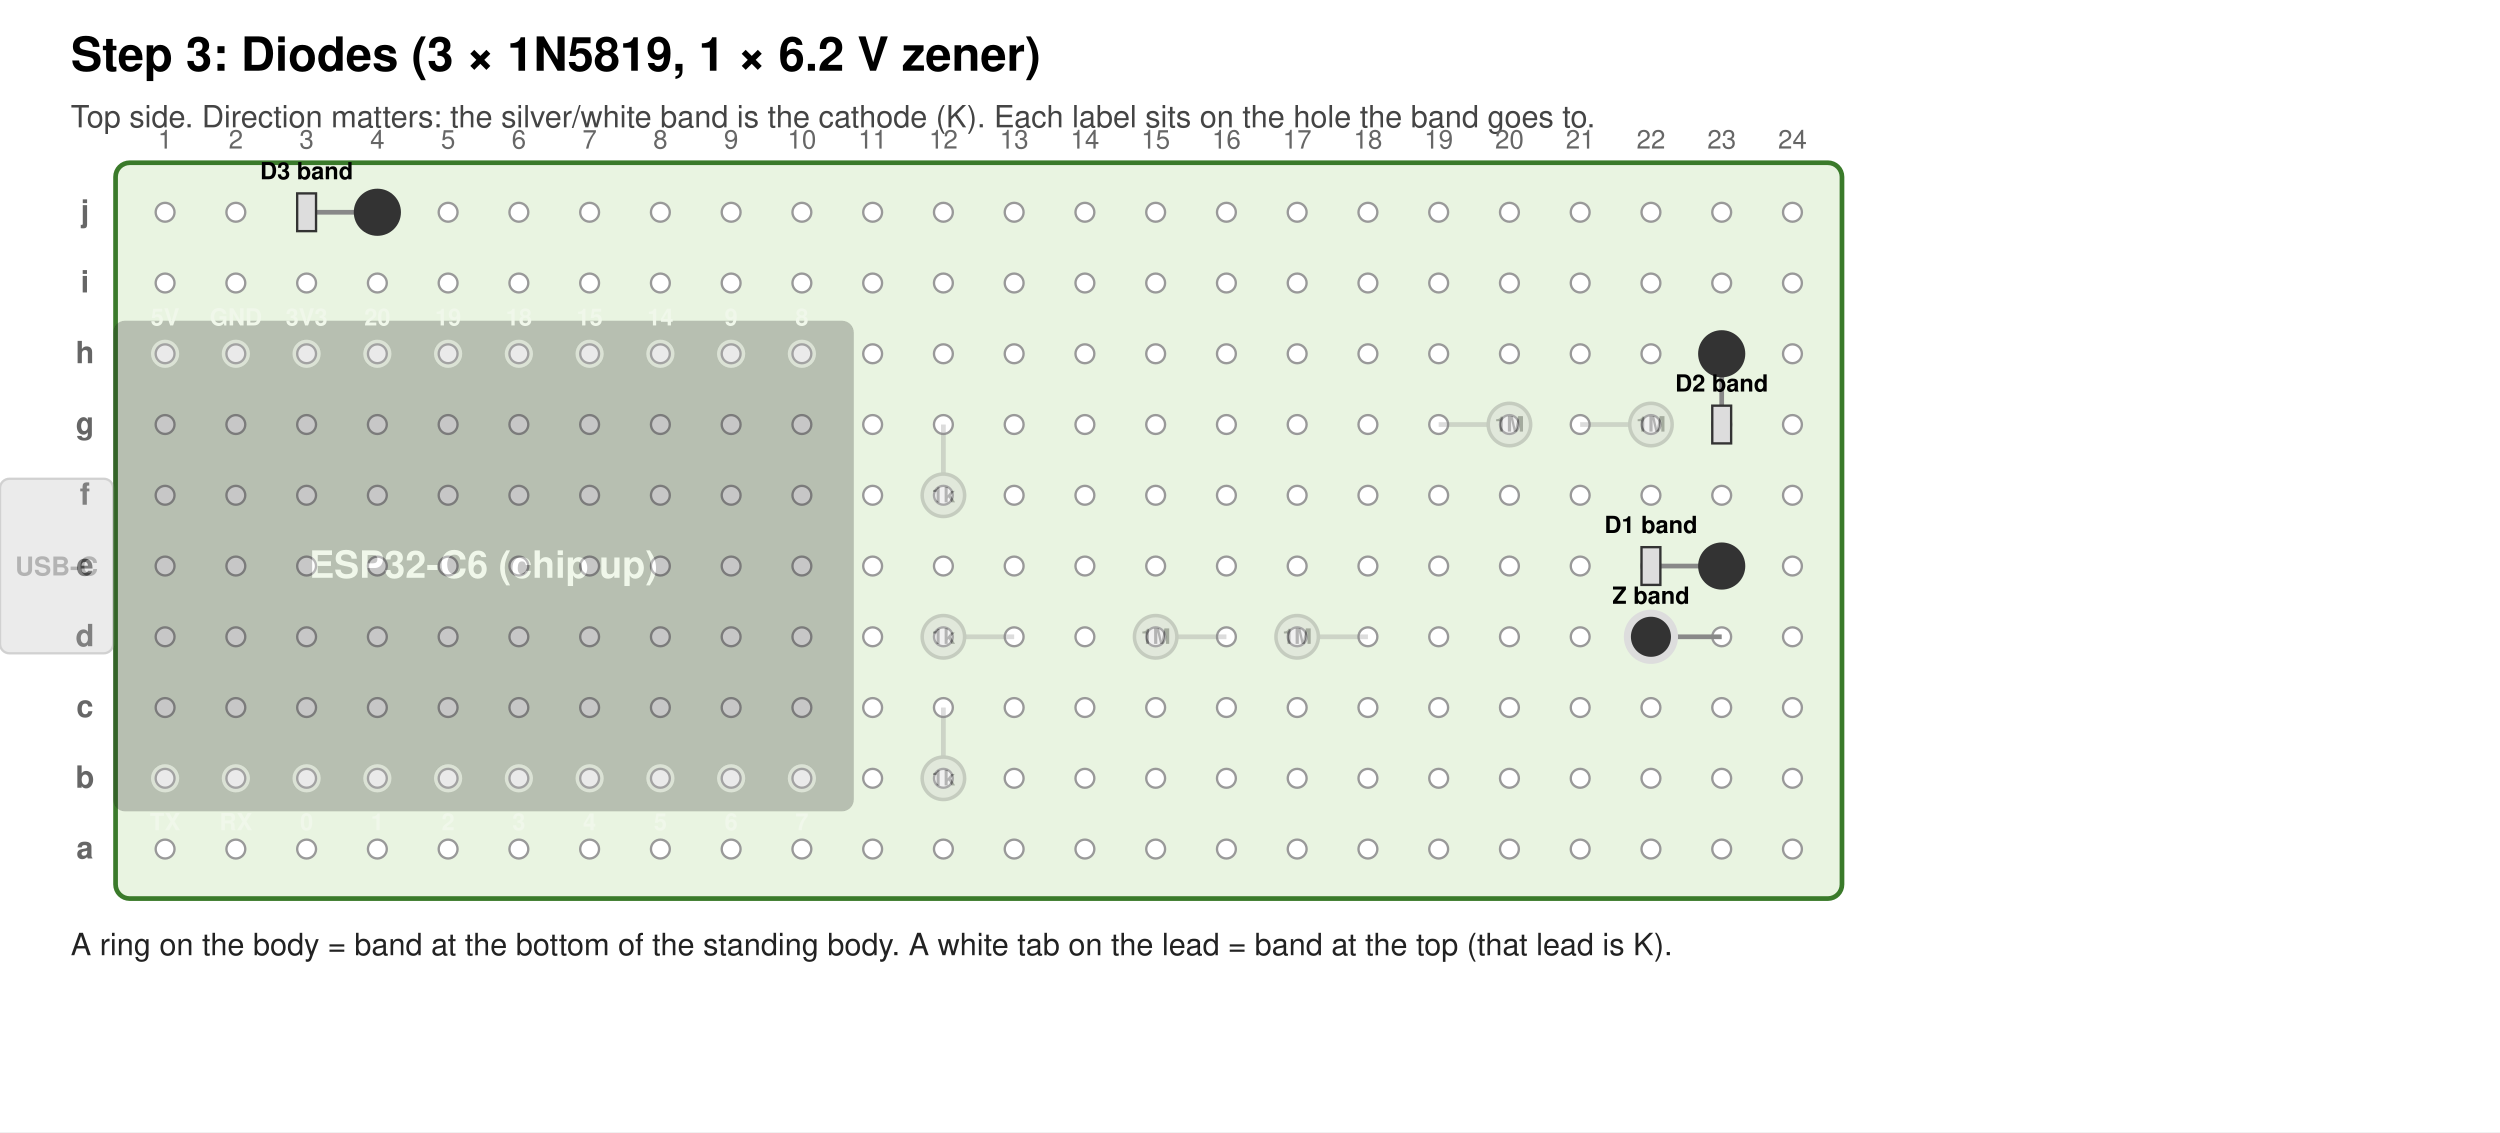
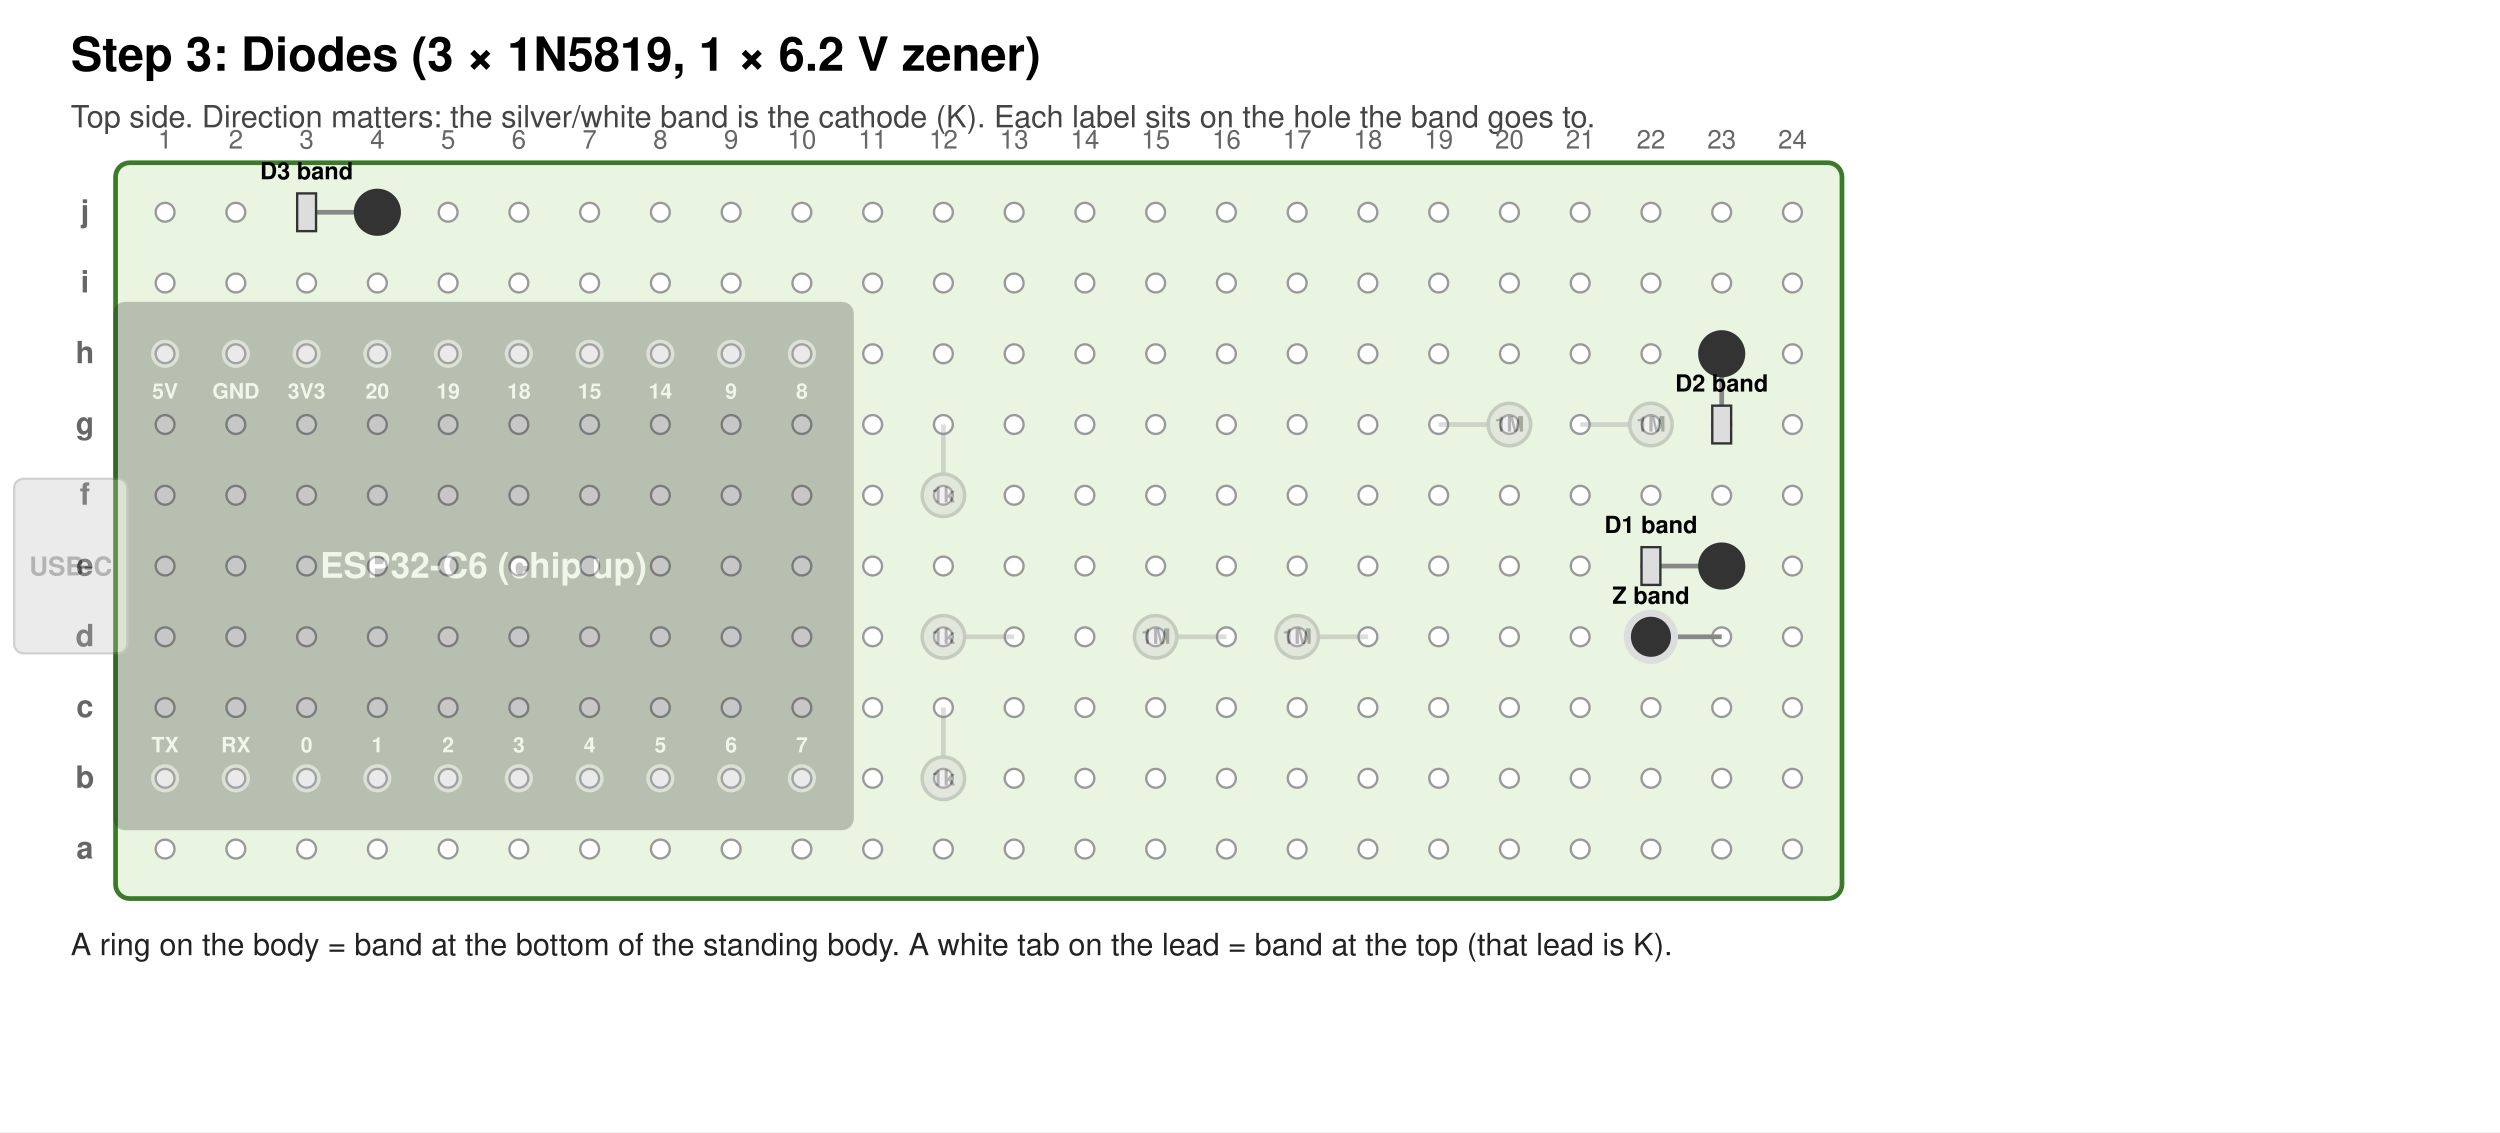
<svg xmlns="http://www.w3.org/2000/svg" width="1060" height="480" font-family="Helvetica,Arial">
  <defs>
    <filter id="mute">
      <feColorMatrix type="saturate" values="0" />
    </filter>
  </defs>
  <rect width="100%" height="100%" fill="#ffffff" />
  <text x="30" y="30" font-size="20" font-weight="bold">Step 3: Diodes (3 × 1N5819, 1 × 6.2 V zener)</text>
  <text x="30" y="54" font-size="13" fill="#444">Top side. Direction matters: the silver/white band is the cathode (K). Each label sits on the hole the band goes to.</text>
  <rect x="49" y="69" width="732" height="312" rx="6" fill="#e9f4e1" stroke="#3a7a2a" stroke-width="2" />
  <text x="70" y="63" font-size="11" fill="#666" text-anchor="middle">1</text>
  <text x="100" y="63" font-size="11" fill="#666" text-anchor="middle">2</text>
  <text x="130" y="63" font-size="11" fill="#666" text-anchor="middle">3</text>
  <text x="160" y="63" font-size="11" fill="#666" text-anchor="middle">4</text>
  <text x="190" y="63" font-size="11" fill="#666" text-anchor="middle">5</text>
  <text x="220" y="63" font-size="11" fill="#666" text-anchor="middle">6</text>
  <text x="250" y="63" font-size="11" fill="#666" text-anchor="middle">7</text>
  <text x="280" y="63" font-size="11" fill="#666" text-anchor="middle">8</text>
  <text x="310" y="63" font-size="11" fill="#666" text-anchor="middle">9</text>
  <text x="340" y="63" font-size="11" fill="#666" text-anchor="middle">10</text>
  <text x="370" y="63" font-size="11" fill="#666" text-anchor="middle">11</text>
  <text x="400" y="63" font-size="11" fill="#666" text-anchor="middle">12</text>
  <text x="430" y="63" font-size="11" fill="#666" text-anchor="middle">13</text>
  <text x="460" y="63" font-size="11" fill="#666" text-anchor="middle">14</text>
  <text x="490" y="63" font-size="11" fill="#666" text-anchor="middle">15</text>
  <text x="520" y="63" font-size="11" fill="#666" text-anchor="middle">16</text>
  <text x="550" y="63" font-size="11" fill="#666" text-anchor="middle">17</text>
  <text x="580" y="63" font-size="11" fill="#666" text-anchor="middle">18</text>
  <text x="610" y="63" font-size="11" fill="#666" text-anchor="middle">19</text>
  <text x="640" y="63" font-size="11" fill="#666" text-anchor="middle">20</text>
  <text x="670" y="63" font-size="11" fill="#666" text-anchor="middle">21</text>
  <text x="700" y="63" font-size="11" fill="#666" text-anchor="middle">22</text>
  <text x="730" y="63" font-size="11" fill="#666" text-anchor="middle">23</text>
  <text x="760" y="63" font-size="11" fill="#666" text-anchor="middle">24</text>
  <text x="36" y="364" font-size="13" font-weight="bold" fill="#666" text-anchor="middle">a</text>
  <text x="36" y="334" font-size="13" font-weight="bold" fill="#666" text-anchor="middle">b</text>
  <text x="36" y="304" font-size="13" font-weight="bold" fill="#666" text-anchor="middle">c</text>
  <text x="36" y="274" font-size="13" font-weight="bold" fill="#666" text-anchor="middle">d</text>
  <text x="36" y="244" font-size="13" font-weight="bold" fill="#666" text-anchor="middle">e</text>
  <text x="36" y="214" font-size="13" font-weight="bold" fill="#666" text-anchor="middle">f</text>
  <text x="36" y="184" font-size="13" font-weight="bold" fill="#666" text-anchor="middle">g</text>
  <text x="36" y="154" font-size="13" font-weight="bold" fill="#666" text-anchor="middle">h</text>
  <text x="36" y="124" font-size="13" font-weight="bold" fill="#666" text-anchor="middle">i</text>
  <text x="36" y="94" font-size="13" font-weight="bold" fill="#666" text-anchor="middle">j</text>
  <circle cx="70" cy="360" r="4" fill="#fff" stroke="#999" />
  <circle cx="70" cy="330" r="4" fill="#fff" stroke="#999" />
  <circle cx="70" cy="300" r="4" fill="#fff" stroke="#999" />
  <circle cx="70" cy="270" r="4" fill="#fff" stroke="#999" />
  <circle cx="70" cy="240" r="4" fill="#fff" stroke="#999" />
  <circle cx="70" cy="210" r="4" fill="#fff" stroke="#999" />
  <circle cx="70" cy="180" r="4" fill="#fff" stroke="#999" />
  <circle cx="70" cy="150" r="4" fill="#fff" stroke="#999" />
  <circle cx="70" cy="120" r="4" fill="#fff" stroke="#999" />
  <circle cx="70" cy="90" r="4" fill="#fff" stroke="#999" />
  <circle cx="100" cy="360" r="4" fill="#fff" stroke="#999" />
  <circle cx="100" cy="330" r="4" fill="#fff" stroke="#999" />
  <circle cx="100" cy="300" r="4" fill="#fff" stroke="#999" />
  <circle cx="100" cy="270" r="4" fill="#fff" stroke="#999" />
  <circle cx="100" cy="240" r="4" fill="#fff" stroke="#999" />
  <circle cx="100" cy="210" r="4" fill="#fff" stroke="#999" />
  <circle cx="100" cy="180" r="4" fill="#fff" stroke="#999" />
  <circle cx="100" cy="150" r="4" fill="#fff" stroke="#999" />
  <circle cx="100" cy="120" r="4" fill="#fff" stroke="#999" />
  <circle cx="100" cy="90" r="4" fill="#fff" stroke="#999" />
  <circle cx="130" cy="360" r="4" fill="#fff" stroke="#999" />
  <circle cx="130" cy="330" r="4" fill="#fff" stroke="#999" />
  <circle cx="130" cy="300" r="4" fill="#fff" stroke="#999" />
  <circle cx="130" cy="270" r="4" fill="#fff" stroke="#999" />
  <circle cx="130" cy="240" r="4" fill="#fff" stroke="#999" />
  <circle cx="130" cy="210" r="4" fill="#fff" stroke="#999" />
  <circle cx="130" cy="180" r="4" fill="#fff" stroke="#999" />
  <circle cx="130" cy="150" r="4" fill="#fff" stroke="#999" />
  <circle cx="130" cy="120" r="4" fill="#fff" stroke="#999" />
  <circle cx="130" cy="90" r="4" fill="#fff" stroke="#999" />
  <circle cx="160" cy="360" r="4" fill="#fff" stroke="#999" />
  <circle cx="160" cy="330" r="4" fill="#fff" stroke="#999" />
  <circle cx="160" cy="300" r="4" fill="#fff" stroke="#999" />
  <circle cx="160" cy="270" r="4" fill="#fff" stroke="#999" />
  <circle cx="160" cy="240" r="4" fill="#fff" stroke="#999" />
  <circle cx="160" cy="210" r="4" fill="#fff" stroke="#999" />
  <circle cx="160" cy="180" r="4" fill="#fff" stroke="#999" />
  <circle cx="160" cy="150" r="4" fill="#fff" stroke="#999" />
  <circle cx="160" cy="120" r="4" fill="#fff" stroke="#999" />
  <circle cx="160" cy="90" r="4" fill="#fff" stroke="#999" />
  <circle cx="190" cy="360" r="4" fill="#fff" stroke="#999" />
  <circle cx="190" cy="330" r="4" fill="#fff" stroke="#999" />
  <circle cx="190" cy="300" r="4" fill="#fff" stroke="#999" />
  <circle cx="190" cy="270" r="4" fill="#fff" stroke="#999" />
  <circle cx="190" cy="240" r="4" fill="#fff" stroke="#999" />
  <circle cx="190" cy="210" r="4" fill="#fff" stroke="#999" />
  <circle cx="190" cy="180" r="4" fill="#fff" stroke="#999" />
  <circle cx="190" cy="150" r="4" fill="#fff" stroke="#999" />
  <circle cx="190" cy="120" r="4" fill="#fff" stroke="#999" />
  <circle cx="190" cy="90" r="4" fill="#fff" stroke="#999" />
  <circle cx="220" cy="360" r="4" fill="#fff" stroke="#999" />
  <circle cx="220" cy="330" r="4" fill="#fff" stroke="#999" />
  <circle cx="220" cy="300" r="4" fill="#fff" stroke="#999" />
  <circle cx="220" cy="270" r="4" fill="#fff" stroke="#999" />
  <circle cx="220" cy="240" r="4" fill="#fff" stroke="#999" />
  <circle cx="220" cy="210" r="4" fill="#fff" stroke="#999" />
  <circle cx="220" cy="180" r="4" fill="#fff" stroke="#999" />
  <circle cx="220" cy="150" r="4" fill="#fff" stroke="#999" />
  <circle cx="220" cy="120" r="4" fill="#fff" stroke="#999" />
  <circle cx="220" cy="90" r="4" fill="#fff" stroke="#999" />
  <circle cx="250" cy="360" r="4" fill="#fff" stroke="#999" />
  <circle cx="250" cy="330" r="4" fill="#fff" stroke="#999" />
  <circle cx="250" cy="300" r="4" fill="#fff" stroke="#999" />
  <circle cx="250" cy="270" r="4" fill="#fff" stroke="#999" />
  <circle cx="250" cy="240" r="4" fill="#fff" stroke="#999" />
  <circle cx="250" cy="210" r="4" fill="#fff" stroke="#999" />
  <circle cx="250" cy="180" r="4" fill="#fff" stroke="#999" />
  <circle cx="250" cy="150" r="4" fill="#fff" stroke="#999" />
  <circle cx="250" cy="120" r="4" fill="#fff" stroke="#999" />
  <circle cx="250" cy="90" r="4" fill="#fff" stroke="#999" />
  <circle cx="280" cy="360" r="4" fill="#fff" stroke="#999" />
  <circle cx="280" cy="330" r="4" fill="#fff" stroke="#999" />
  <circle cx="280" cy="300" r="4" fill="#fff" stroke="#999" />
  <circle cx="280" cy="270" r="4" fill="#fff" stroke="#999" />
  <circle cx="280" cy="240" r="4" fill="#fff" stroke="#999" />
  <circle cx="280" cy="210" r="4" fill="#fff" stroke="#999" />
  <circle cx="280" cy="180" r="4" fill="#fff" stroke="#999" />
  <circle cx="280" cy="150" r="4" fill="#fff" stroke="#999" />
  <circle cx="280" cy="120" r="4" fill="#fff" stroke="#999" />
  <circle cx="280" cy="90" r="4" fill="#fff" stroke="#999" />
  <circle cx="310" cy="360" r="4" fill="#fff" stroke="#999" />
  <circle cx="310" cy="330" r="4" fill="#fff" stroke="#999" />
  <circle cx="310" cy="300" r="4" fill="#fff" stroke="#999" />
  <circle cx="310" cy="270" r="4" fill="#fff" stroke="#999" />
  <circle cx="310" cy="240" r="4" fill="#fff" stroke="#999" />
  <circle cx="310" cy="210" r="4" fill="#fff" stroke="#999" />
  <circle cx="310" cy="180" r="4" fill="#fff" stroke="#999" />
  <circle cx="310" cy="150" r="4" fill="#fff" stroke="#999" />
  <circle cx="310" cy="120" r="4" fill="#fff" stroke="#999" />
  <circle cx="310" cy="90" r="4" fill="#fff" stroke="#999" />
  <circle cx="340" cy="360" r="4" fill="#fff" stroke="#999" />
  <circle cx="340" cy="330" r="4" fill="#fff" stroke="#999" />
  <circle cx="340" cy="300" r="4" fill="#fff" stroke="#999" />
  <circle cx="340" cy="270" r="4" fill="#fff" stroke="#999" />
  <circle cx="340" cy="240" r="4" fill="#fff" stroke="#999" />
  <circle cx="340" cy="210" r="4" fill="#fff" stroke="#999" />
  <circle cx="340" cy="180" r="4" fill="#fff" stroke="#999" />
  <circle cx="340" cy="150" r="4" fill="#fff" stroke="#999" />
  <circle cx="340" cy="120" r="4" fill="#fff" stroke="#999" />
  <circle cx="340" cy="90" r="4" fill="#fff" stroke="#999" />
  <circle cx="370" cy="360" r="4" fill="#fff" stroke="#999" />
  <circle cx="370" cy="330" r="4" fill="#fff" stroke="#999" />
  <circle cx="370" cy="300" r="4" fill="#fff" stroke="#999" />
  <circle cx="370" cy="270" r="4" fill="#fff" stroke="#999" />
  <circle cx="370" cy="240" r="4" fill="#fff" stroke="#999" />
  <circle cx="370" cy="210" r="4" fill="#fff" stroke="#999" />
  <circle cx="370" cy="180" r="4" fill="#fff" stroke="#999" />
  <circle cx="370" cy="150" r="4" fill="#fff" stroke="#999" />
  <circle cx="370" cy="120" r="4" fill="#fff" stroke="#999" />
  <circle cx="370" cy="90" r="4" fill="#fff" stroke="#999" />
  <circle cx="400" cy="360" r="4" fill="#fff" stroke="#999" />
  <circle cx="400" cy="330" r="4" fill="#fff" stroke="#999" />
  <circle cx="400" cy="300" r="4" fill="#fff" stroke="#999" />
  <circle cx="400" cy="270" r="4" fill="#fff" stroke="#999" />
  <circle cx="400" cy="240" r="4" fill="#fff" stroke="#999" />
  <circle cx="400" cy="210" r="4" fill="#fff" stroke="#999" />
  <circle cx="400" cy="180" r="4" fill="#fff" stroke="#999" />
  <circle cx="400" cy="150" r="4" fill="#fff" stroke="#999" />
  <circle cx="400" cy="120" r="4" fill="#fff" stroke="#999" />
  <circle cx="400" cy="90" r="4" fill="#fff" stroke="#999" />
  <circle cx="430" cy="360" r="4" fill="#fff" stroke="#999" />
  <circle cx="430" cy="330" r="4" fill="#fff" stroke="#999" />
  <circle cx="430" cy="300" r="4" fill="#fff" stroke="#999" />
  <circle cx="430" cy="270" r="4" fill="#fff" stroke="#999" />
  <circle cx="430" cy="240" r="4" fill="#fff" stroke="#999" />
  <circle cx="430" cy="210" r="4" fill="#fff" stroke="#999" />
  <circle cx="430" cy="180" r="4" fill="#fff" stroke="#999" />
  <circle cx="430" cy="150" r="4" fill="#fff" stroke="#999" />
  <circle cx="430" cy="120" r="4" fill="#fff" stroke="#999" />
  <circle cx="430" cy="90" r="4" fill="#fff" stroke="#999" />
  <circle cx="460" cy="360" r="4" fill="#fff" stroke="#999" />
  <circle cx="460" cy="330" r="4" fill="#fff" stroke="#999" />
  <circle cx="460" cy="300" r="4" fill="#fff" stroke="#999" />
  <circle cx="460" cy="270" r="4" fill="#fff" stroke="#999" />
  <circle cx="460" cy="240" r="4" fill="#fff" stroke="#999" />
  <circle cx="460" cy="210" r="4" fill="#fff" stroke="#999" />
  <circle cx="460" cy="180" r="4" fill="#fff" stroke="#999" />
  <circle cx="460" cy="150" r="4" fill="#fff" stroke="#999" />
  <circle cx="460" cy="120" r="4" fill="#fff" stroke="#999" />
  <circle cx="460" cy="90" r="4" fill="#fff" stroke="#999" />
  <circle cx="490" cy="360" r="4" fill="#fff" stroke="#999" />
  <circle cx="490" cy="330" r="4" fill="#fff" stroke="#999" />
  <circle cx="490" cy="300" r="4" fill="#fff" stroke="#999" />
  <circle cx="490" cy="270" r="4" fill="#fff" stroke="#999" />
  <circle cx="490" cy="240" r="4" fill="#fff" stroke="#999" />
  <circle cx="490" cy="210" r="4" fill="#fff" stroke="#999" />
  <circle cx="490" cy="180" r="4" fill="#fff" stroke="#999" />
  <circle cx="490" cy="150" r="4" fill="#fff" stroke="#999" />
  <circle cx="490" cy="120" r="4" fill="#fff" stroke="#999" />
  <circle cx="490" cy="90" r="4" fill="#fff" stroke="#999" />
  <circle cx="520" cy="360" r="4" fill="#fff" stroke="#999" />
  <circle cx="520" cy="330" r="4" fill="#fff" stroke="#999" />
  <circle cx="520" cy="300" r="4" fill="#fff" stroke="#999" />
  <circle cx="520" cy="270" r="4" fill="#fff" stroke="#999" />
  <circle cx="520" cy="240" r="4" fill="#fff" stroke="#999" />
  <circle cx="520" cy="210" r="4" fill="#fff" stroke="#999" />
  <circle cx="520" cy="180" r="4" fill="#fff" stroke="#999" />
  <circle cx="520" cy="150" r="4" fill="#fff" stroke="#999" />
  <circle cx="520" cy="120" r="4" fill="#fff" stroke="#999" />
  <circle cx="520" cy="90" r="4" fill="#fff" stroke="#999" />
  <circle cx="550" cy="360" r="4" fill="#fff" stroke="#999" />
  <circle cx="550" cy="330" r="4" fill="#fff" stroke="#999" />
  <circle cx="550" cy="300" r="4" fill="#fff" stroke="#999" />
  <circle cx="550" cy="270" r="4" fill="#fff" stroke="#999" />
  <circle cx="550" cy="240" r="4" fill="#fff" stroke="#999" />
  <circle cx="550" cy="210" r="4" fill="#fff" stroke="#999" />
  <circle cx="550" cy="180" r="4" fill="#fff" stroke="#999" />
  <circle cx="550" cy="150" r="4" fill="#fff" stroke="#999" />
  <circle cx="550" cy="120" r="4" fill="#fff" stroke="#999" />
  <circle cx="550" cy="90" r="4" fill="#fff" stroke="#999" />
  <circle cx="580" cy="360" r="4" fill="#fff" stroke="#999" />
  <circle cx="580" cy="330" r="4" fill="#fff" stroke="#999" />
  <circle cx="580" cy="300" r="4" fill="#fff" stroke="#999" />
  <circle cx="580" cy="270" r="4" fill="#fff" stroke="#999" />
  <circle cx="580" cy="240" r="4" fill="#fff" stroke="#999" />
  <circle cx="580" cy="210" r="4" fill="#fff" stroke="#999" />
  <circle cx="580" cy="180" r="4" fill="#fff" stroke="#999" />
  <circle cx="580" cy="150" r="4" fill="#fff" stroke="#999" />
  <circle cx="580" cy="120" r="4" fill="#fff" stroke="#999" />
  <circle cx="580" cy="90" r="4" fill="#fff" stroke="#999" />
  <circle cx="610" cy="360" r="4" fill="#fff" stroke="#999" />
  <circle cx="610" cy="330" r="4" fill="#fff" stroke="#999" />
  <circle cx="610" cy="300" r="4" fill="#fff" stroke="#999" />
  <circle cx="610" cy="270" r="4" fill="#fff" stroke="#999" />
  <circle cx="610" cy="240" r="4" fill="#fff" stroke="#999" />
  <circle cx="610" cy="210" r="4" fill="#fff" stroke="#999" />
  <circle cx="610" cy="180" r="4" fill="#fff" stroke="#999" />
  <circle cx="610" cy="150" r="4" fill="#fff" stroke="#999" />
  <circle cx="610" cy="120" r="4" fill="#fff" stroke="#999" />
  <circle cx="610" cy="90" r="4" fill="#fff" stroke="#999" />
  <circle cx="640" cy="360" r="4" fill="#fff" stroke="#999" />
  <circle cx="640" cy="330" r="4" fill="#fff" stroke="#999" />
  <circle cx="640" cy="300" r="4" fill="#fff" stroke="#999" />
  <circle cx="640" cy="270" r="4" fill="#fff" stroke="#999" />
  <circle cx="640" cy="240" r="4" fill="#fff" stroke="#999" />
  <circle cx="640" cy="210" r="4" fill="#fff" stroke="#999" />
  <circle cx="640" cy="180" r="4" fill="#fff" stroke="#999" />
  <circle cx="640" cy="150" r="4" fill="#fff" stroke="#999" />
  <circle cx="640" cy="120" r="4" fill="#fff" stroke="#999" />
  <circle cx="640" cy="90" r="4" fill="#fff" stroke="#999" />
  <circle cx="670" cy="360" r="4" fill="#fff" stroke="#999" />
  <circle cx="670" cy="330" r="4" fill="#fff" stroke="#999" />
  <circle cx="670" cy="300" r="4" fill="#fff" stroke="#999" />
  <circle cx="670" cy="270" r="4" fill="#fff" stroke="#999" />
  <circle cx="670" cy="240" r="4" fill="#fff" stroke="#999" />
  <circle cx="670" cy="210" r="4" fill="#fff" stroke="#999" />
  <circle cx="670" cy="180" r="4" fill="#fff" stroke="#999" />
  <circle cx="670" cy="150" r="4" fill="#fff" stroke="#999" />
  <circle cx="670" cy="120" r="4" fill="#fff" stroke="#999" />
  <circle cx="670" cy="90" r="4" fill="#fff" stroke="#999" />
  <circle cx="700" cy="360" r="4" fill="#fff" stroke="#999" />
  <circle cx="700" cy="330" r="4" fill="#fff" stroke="#999" />
  <circle cx="700" cy="300" r="4" fill="#fff" stroke="#999" />
  <circle cx="700" cy="270" r="4" fill="#fff" stroke="#999" />
  <circle cx="700" cy="240" r="4" fill="#fff" stroke="#999" />
  <circle cx="700" cy="210" r="4" fill="#fff" stroke="#999" />
  <circle cx="700" cy="180" r="4" fill="#fff" stroke="#999" />
  <circle cx="700" cy="150" r="4" fill="#fff" stroke="#999" />
  <circle cx="700" cy="120" r="4" fill="#fff" stroke="#999" />
  <circle cx="700" cy="90" r="4" fill="#fff" stroke="#999" />
  <circle cx="730" cy="360" r="4" fill="#fff" stroke="#999" />
  <circle cx="730" cy="330" r="4" fill="#fff" stroke="#999" />
  <circle cx="730" cy="300" r="4" fill="#fff" stroke="#999" />
  <circle cx="730" cy="270" r="4" fill="#fff" stroke="#999" />
  <circle cx="730" cy="240" r="4" fill="#fff" stroke="#999" />
  <circle cx="730" cy="210" r="4" fill="#fff" stroke="#999" />
  <circle cx="730" cy="180" r="4" fill="#fff" stroke="#999" />
  <circle cx="730" cy="150" r="4" fill="#fff" stroke="#999" />
  <circle cx="730" cy="120" r="4" fill="#fff" stroke="#999" />
  <circle cx="730" cy="90" r="4" fill="#fff" stroke="#999" />
  <circle cx="760" cy="360" r="4" fill="#fff" stroke="#999" />
  <circle cx="760" cy="330" r="4" fill="#fff" stroke="#999" />
  <circle cx="760" cy="300" r="4" fill="#fff" stroke="#999" />
  <circle cx="760" cy="270" r="4" fill="#fff" stroke="#999" />
  <circle cx="760" cy="240" r="4" fill="#fff" stroke="#999" />
  <circle cx="760" cy="210" r="4" fill="#fff" stroke="#999" />
  <circle cx="760" cy="180" r="4" fill="#fff" stroke="#999" />
  <circle cx="760" cy="150" r="4" fill="#fff" stroke="#999" />
  <circle cx="760" cy="120" r="4" fill="#fff" stroke="#999" />
  <circle cx="760" cy="90" r="4" fill="#fff" stroke="#999" />
  <g filter="url(#mute)" opacity="0.3">
-     <rect x="48" y="136" width="314" height="208" rx="5" fill="#1b1b1b" opacity="0.85" />
-     <rect x="0" y="203" width="48" height="74" rx="4" fill="#bbb" stroke="#666" />
-     <text x="24" y="244" font-size="11" text-anchor="middle" font-weight="bold">USB-C</text>
+     <rect x="48" y="128" width="314" height="224" rx="5" fill="#1b1b1b" opacity="0.85" />
+     <rect x="6" y="203" width="48" height="74" rx="4" fill="#bbb" stroke="#666" />
+     <text x="30" y="244" font-size="11" text-anchor="middle" font-weight="bold">USB-C</text>
    <circle cx="70" cy="330" r="6" fill="#e0b040" />
-     <text x="70" y="352" font-size="10" fill="#fff" text-anchor="middle" font-weight="bold">TX</text>
+     <text x="70" y="319" font-size="9" fill="#fff" text-anchor="middle" font-weight="bold">TX</text>
    <circle cx="100" cy="330" r="6" fill="#e0b040" />
-     <text x="100" y="352" font-size="10" fill="#fff" text-anchor="middle" font-weight="bold">RX</text>
+     <text x="100" y="319" font-size="9" fill="#fff" text-anchor="middle" font-weight="bold">RX</text>
    <circle cx="130" cy="330" r="6" fill="#e0b040" />
-     <text x="130" y="352" font-size="10" fill="#fff" text-anchor="middle" font-weight="bold">0</text>
+     <text x="130" y="319" font-size="9" fill="#fff" text-anchor="middle" font-weight="bold">0</text>
    <circle cx="160" cy="330" r="6" fill="#e0b040" />
-     <text x="160" y="352" font-size="10" fill="#fff" text-anchor="middle" font-weight="bold">1</text>
+     <text x="160" y="319" font-size="9" fill="#fff" text-anchor="middle" font-weight="bold">1</text>
    <circle cx="190" cy="330" r="6" fill="#e0b040" />
-     <text x="190" y="352" font-size="10" fill="#fff" text-anchor="middle" font-weight="bold">2</text>
+     <text x="190" y="319" font-size="9" fill="#fff" text-anchor="middle" font-weight="bold">2</text>
    <circle cx="220" cy="330" r="6" fill="#e0b040" />
-     <text x="220" y="352" font-size="10" fill="#fff" text-anchor="middle" font-weight="bold">3</text>
+     <text x="220" y="319" font-size="9" fill="#fff" text-anchor="middle" font-weight="bold">3</text>
    <circle cx="250" cy="330" r="6" fill="#e0b040" />
-     <text x="250" y="352" font-size="10" fill="#fff" text-anchor="middle" font-weight="bold">4</text>
+     <text x="250" y="319" font-size="9" fill="#fff" text-anchor="middle" font-weight="bold">4</text>
    <circle cx="280" cy="330" r="6" fill="#e0b040" />
-     <text x="280" y="352" font-size="10" fill="#fff" text-anchor="middle" font-weight="bold">5</text>
+     <text x="280" y="319" font-size="9" fill="#fff" text-anchor="middle" font-weight="bold">5</text>
    <circle cx="310" cy="330" r="6" fill="#e0b040" />
-     <text x="310" y="352" font-size="10" fill="#fff" text-anchor="middle" font-weight="bold">6</text>
+     <text x="310" y="319" font-size="9" fill="#fff" text-anchor="middle" font-weight="bold">6</text>
    <circle cx="340" cy="330" r="6" fill="#e0b040" />
-     <text x="340" y="352" font-size="10" fill="#fff" text-anchor="middle" font-weight="bold">7</text>
+     <text x="340" y="319" font-size="9" fill="#fff" text-anchor="middle" font-weight="bold">7</text>
    <circle cx="70" cy="150" r="6" fill="#e0b040" />
-     <text x="70" y="138" font-size="10" fill="#fff" text-anchor="middle" font-weight="bold">5V</text>
+     <text x="70" y="169" font-size="9" fill="#fff" text-anchor="middle" font-weight="bold">5V</text>
    <circle cx="100" cy="150" r="6" fill="#e0b040" />
-     <text x="100" y="138" font-size="10" fill="#fff" text-anchor="middle" font-weight="bold">GND</text>
+     <text x="100" y="169" font-size="9" fill="#fff" text-anchor="middle" font-weight="bold">GND</text>
    <circle cx="130" cy="150" r="6" fill="#e0b040" />
-     <text x="130" y="138" font-size="10" fill="#fff" text-anchor="middle" font-weight="bold">3V3</text>
+     <text x="130" y="169" font-size="9" fill="#fff" text-anchor="middle" font-weight="bold">3V3</text>
    <circle cx="160" cy="150" r="6" fill="#e0b040" />
-     <text x="160" y="138" font-size="10" fill="#fff" text-anchor="middle" font-weight="bold">20</text>
+     <text x="160" y="169" font-size="9" fill="#fff" text-anchor="middle" font-weight="bold">20</text>
    <circle cx="190" cy="150" r="6" fill="#e0b040" />
-     <text x="190" y="138" font-size="10" fill="#fff" text-anchor="middle" font-weight="bold">19</text>
+     <text x="190" y="169" font-size="9" fill="#fff" text-anchor="middle" font-weight="bold">19</text>
    <circle cx="220" cy="150" r="6" fill="#e0b040" />
-     <text x="220" y="138" font-size="10" fill="#fff" text-anchor="middle" font-weight="bold">18</text>
+     <text x="220" y="169" font-size="9" fill="#fff" text-anchor="middle" font-weight="bold">18</text>
    <circle cx="250" cy="150" r="6" fill="#e0b040" />
-     <text x="250" y="138" font-size="10" fill="#fff" text-anchor="middle" font-weight="bold">15</text>
+     <text x="250" y="169" font-size="9" fill="#fff" text-anchor="middle" font-weight="bold">15</text>
    <circle cx="280" cy="150" r="6" fill="#e0b040" />
-     <text x="280" y="138" font-size="10" fill="#fff" text-anchor="middle" font-weight="bold">14</text>
+     <text x="280" y="169" font-size="9" fill="#fff" text-anchor="middle" font-weight="bold">14</text>
    <circle cx="310" cy="150" r="6" fill="#e0b040" />
-     <text x="310" y="138" font-size="10" fill="#fff" text-anchor="middle" font-weight="bold">9</text>
+     <text x="310" y="169" font-size="9" fill="#fff" text-anchor="middle" font-weight="bold">9</text>
    <circle cx="340" cy="150" r="6" fill="#e0b040" />
-     <text x="340" y="138" font-size="10" fill="#fff" text-anchor="middle" font-weight="bold">8</text>
-     <text x="205" y="245" font-size="16" fill="#fff" text-anchor="middle" font-weight="bold">ESP32-C6 (chip up)</text>
+     <text x="340" y="169" font-size="9" fill="#fff" text-anchor="middle" font-weight="bold">8</text>
+     <text x="205" y="245" font-size="15" fill="#fff" text-anchor="middle" font-weight="bold">ESP32-C6 (chip up)</text>
    <line x1="490" y1="270" x2="520" y2="270" stroke="#888" stroke-width="2" />
    <circle cx="490" cy="270" r="9" fill="#e8c88a" stroke="#8a6a2a" stroke-width="1.5" />
    <text x="490" y="273" font-size="9" text-anchor="middle" font-weight="bold">1M</text>
    <line x1="550" y1="270" x2="580" y2="270" stroke="#888" stroke-width="2" />
    <circle cx="550" cy="270" r="9" fill="#e8c88a" stroke="#8a6a2a" stroke-width="1.5" />
    <text x="550" y="273" font-size="9" text-anchor="middle" font-weight="bold">1M</text>
    <line x1="700" y1="180" x2="670" y2="180" stroke="#888" stroke-width="2" />
    <circle cx="700" cy="180" r="9" fill="#e8c88a" stroke="#8a6a2a" stroke-width="1.5" />
    <text x="700" y="183" font-size="9" text-anchor="middle" font-weight="bold">1M</text>
    <line x1="640" y1="180" x2="610" y2="180" stroke="#888" stroke-width="2" />
    <circle cx="640" cy="180" r="9" fill="#e8c88a" stroke="#8a6a2a" stroke-width="1.5" />
    <text x="640" y="183" font-size="9" text-anchor="middle" font-weight="bold">1M</text>
    <line x1="400" y1="330" x2="400" y2="300" stroke="#888" stroke-width="2" />
    <circle cx="400" cy="330" r="9" fill="#e8c88a" stroke="#8a6a2a" stroke-width="1.5" />
    <text x="400" y="333" font-size="9" text-anchor="middle" font-weight="bold">1k</text>
    <line x1="400" y1="270" x2="430" y2="270" stroke="#888" stroke-width="2" />
    <circle cx="400" cy="270" r="9" fill="#e8c88a" stroke="#8a6a2a" stroke-width="1.5" />
    <text x="400" y="273" font-size="9" text-anchor="middle" font-weight="bold">1k</text>
    <line x1="400" y1="210" x2="400" y2="180" stroke="#888" stroke-width="2" />
    <circle cx="400" cy="210" r="9" fill="#e8c88a" stroke="#8a6a2a" stroke-width="1.5" />
    <text x="400" y="213" font-size="9" text-anchor="middle" font-weight="bold">1k</text>
  </g>
  <line x1="160" y1="90" x2="130" y2="90" stroke="#888" stroke-width="2" />
  <circle cx="160" cy="90" r="10" fill="#333" />
  <rect x="126" y="82" width="8" height="16" fill="#ddd" stroke="#333" />
  <text x="130" y="76" font-size="10" fill="#000" text-anchor="middle" font-weight="bold">D3 band</text>
  <line x1="730" y1="240" x2="700" y2="240" stroke="#888" stroke-width="2" />
  <circle cx="730" cy="240" r="10" fill="#333" />
  <rect x="696" y="232" width="8" height="16" fill="#ddd" stroke="#333" />
  <text x="700" y="226" font-size="10" fill="#000" text-anchor="middle" font-weight="bold">D1 band</text>
  <line x1="730" y1="150" x2="730" y2="180" stroke="#888" stroke-width="2" />
  <circle cx="730" cy="150" r="10" fill="#333" />
  <rect x="726" y="172" width="8" height="16" fill="#ddd" stroke="#333" />
  <text x="730" y="166" font-size="10" fill="#000" text-anchor="middle" font-weight="bold">D2 band</text>
  <line x1="700" y1="270" x2="730" y2="270" stroke="#888" stroke-width="2" />
  <circle cx="700" cy="270" r="10" fill="#333" />
  <circle cx="700" cy="270" r="10" fill="none" stroke="#ddd" stroke-width="3" />
  <text x="700" y="256" font-size="10" fill="#000" text-anchor="middle" font-weight="bold">Z band</text>
  <text x="30" y="405" font-size="13" fill="#222">A ring on the body = band at the bottom of the standing body. A white tab on the lead = band at the top (that lead is K).</text>
</svg>
